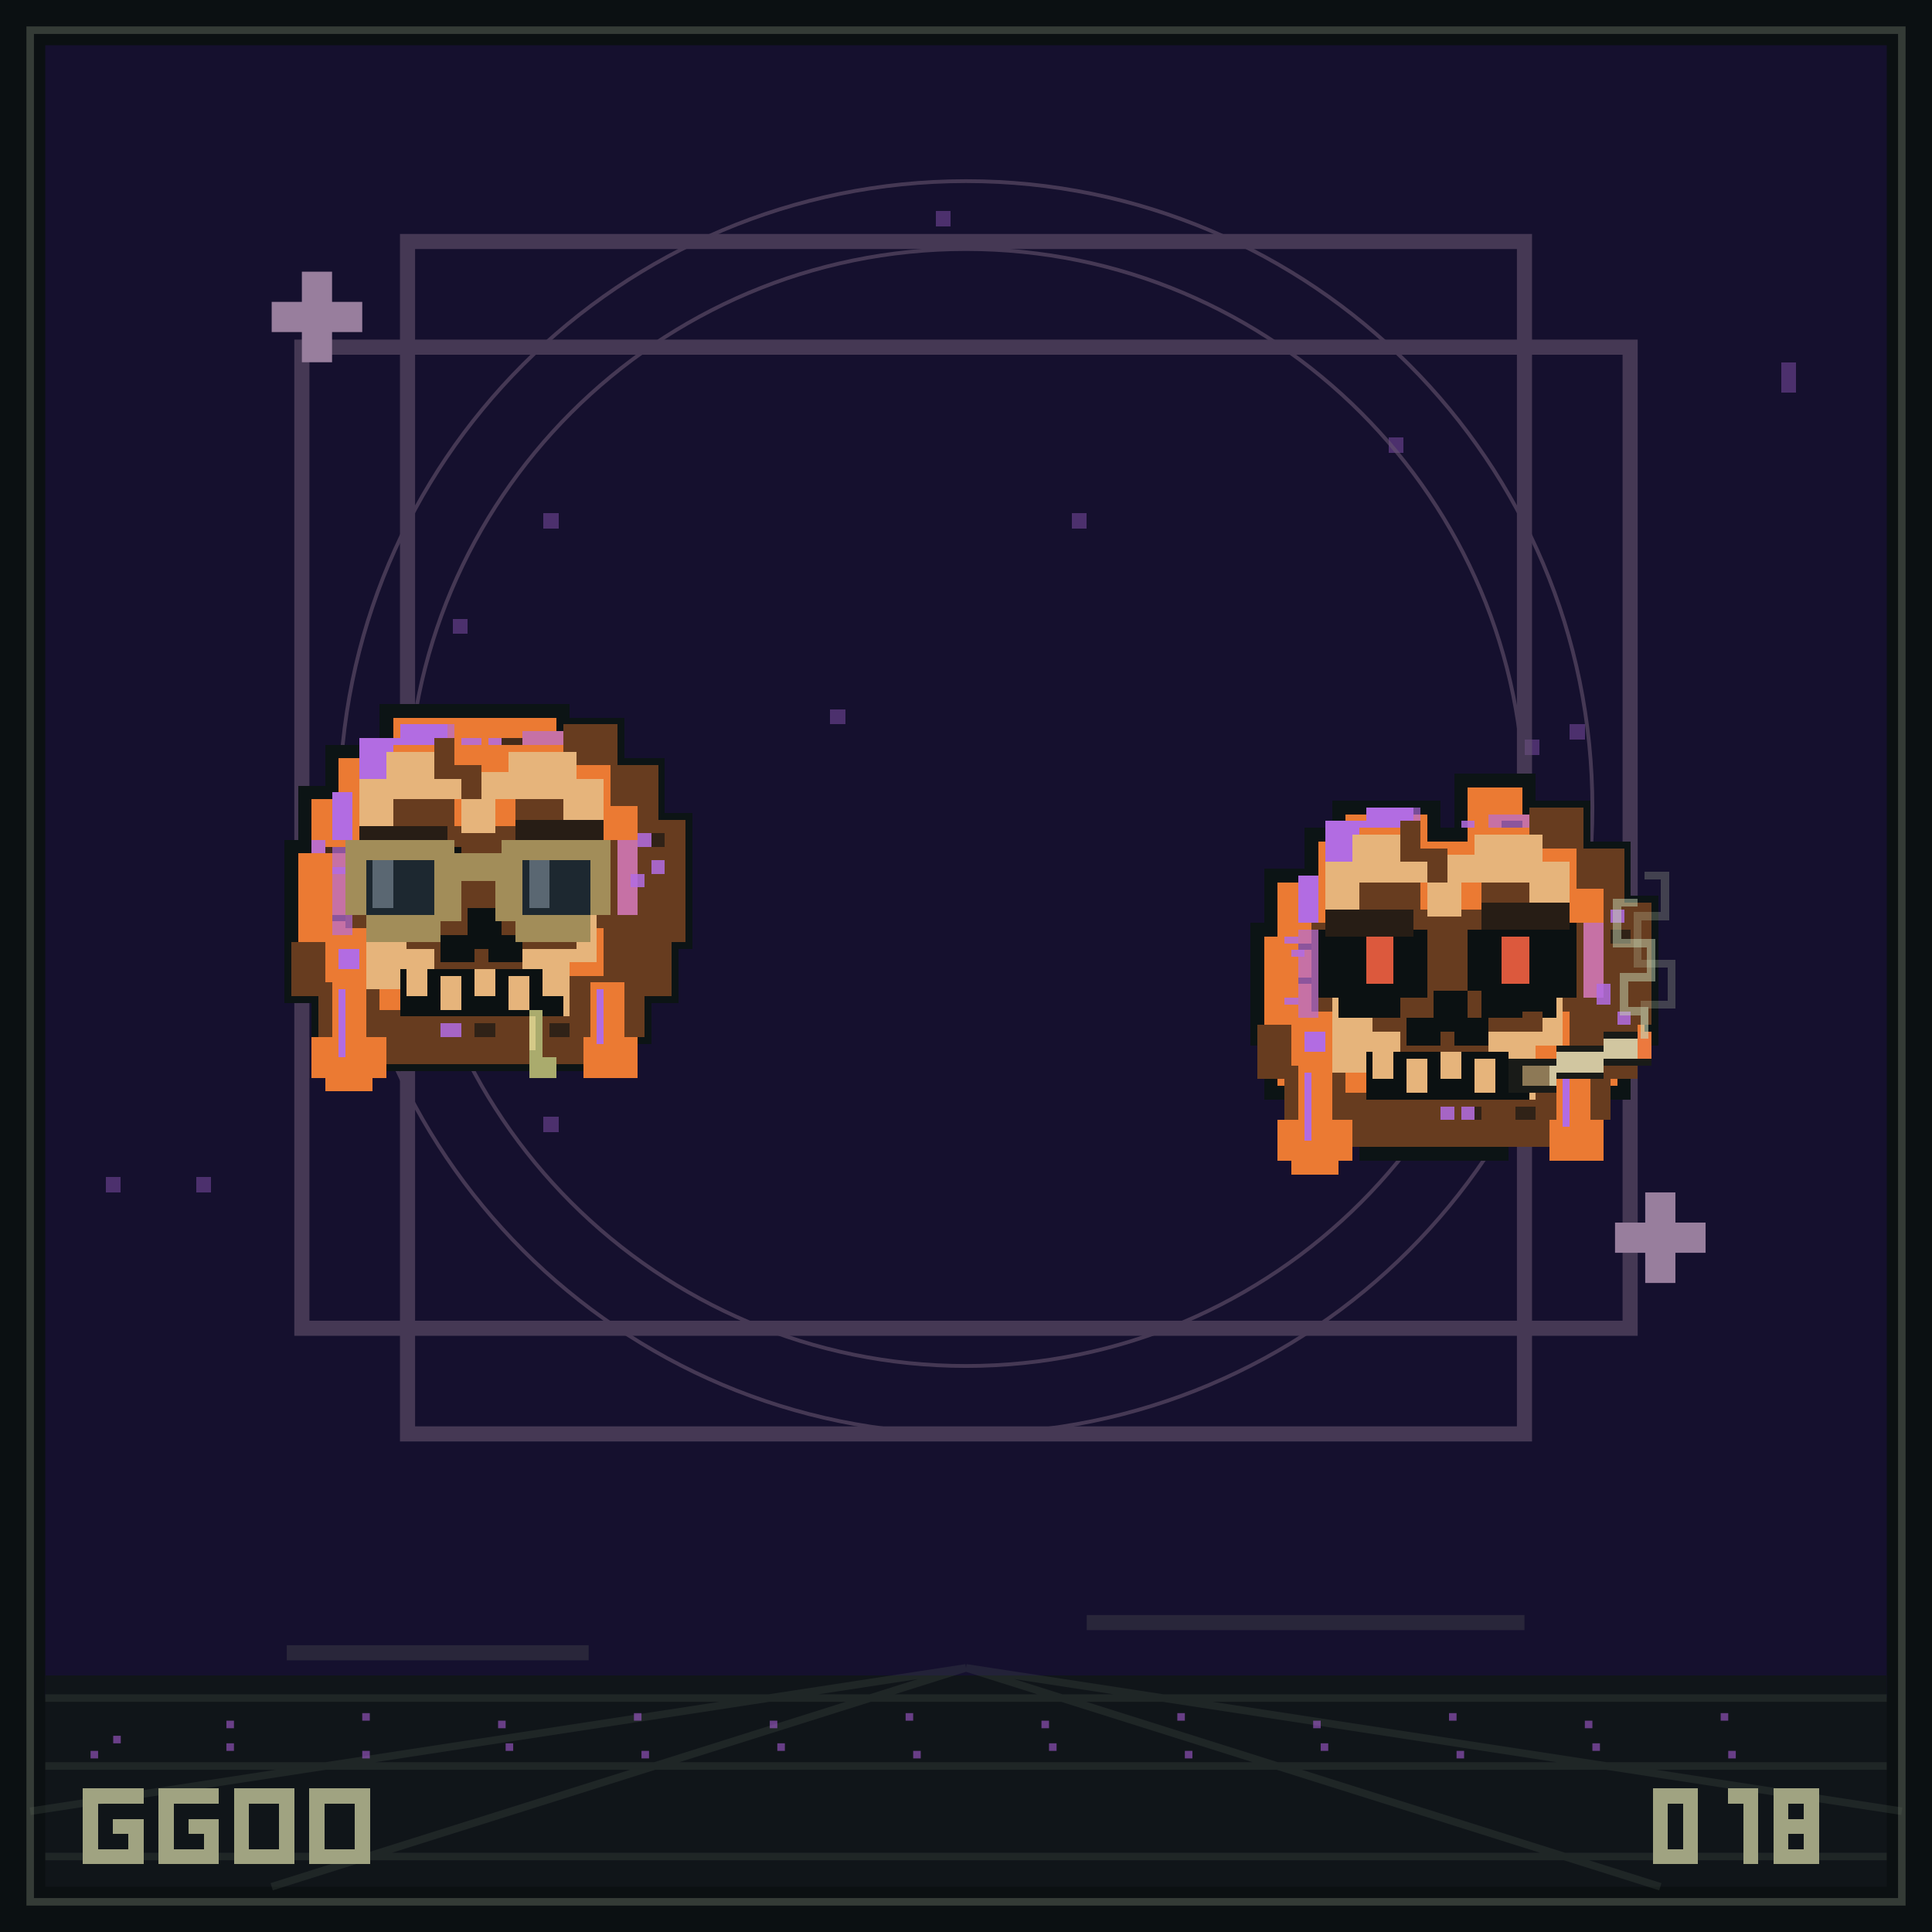
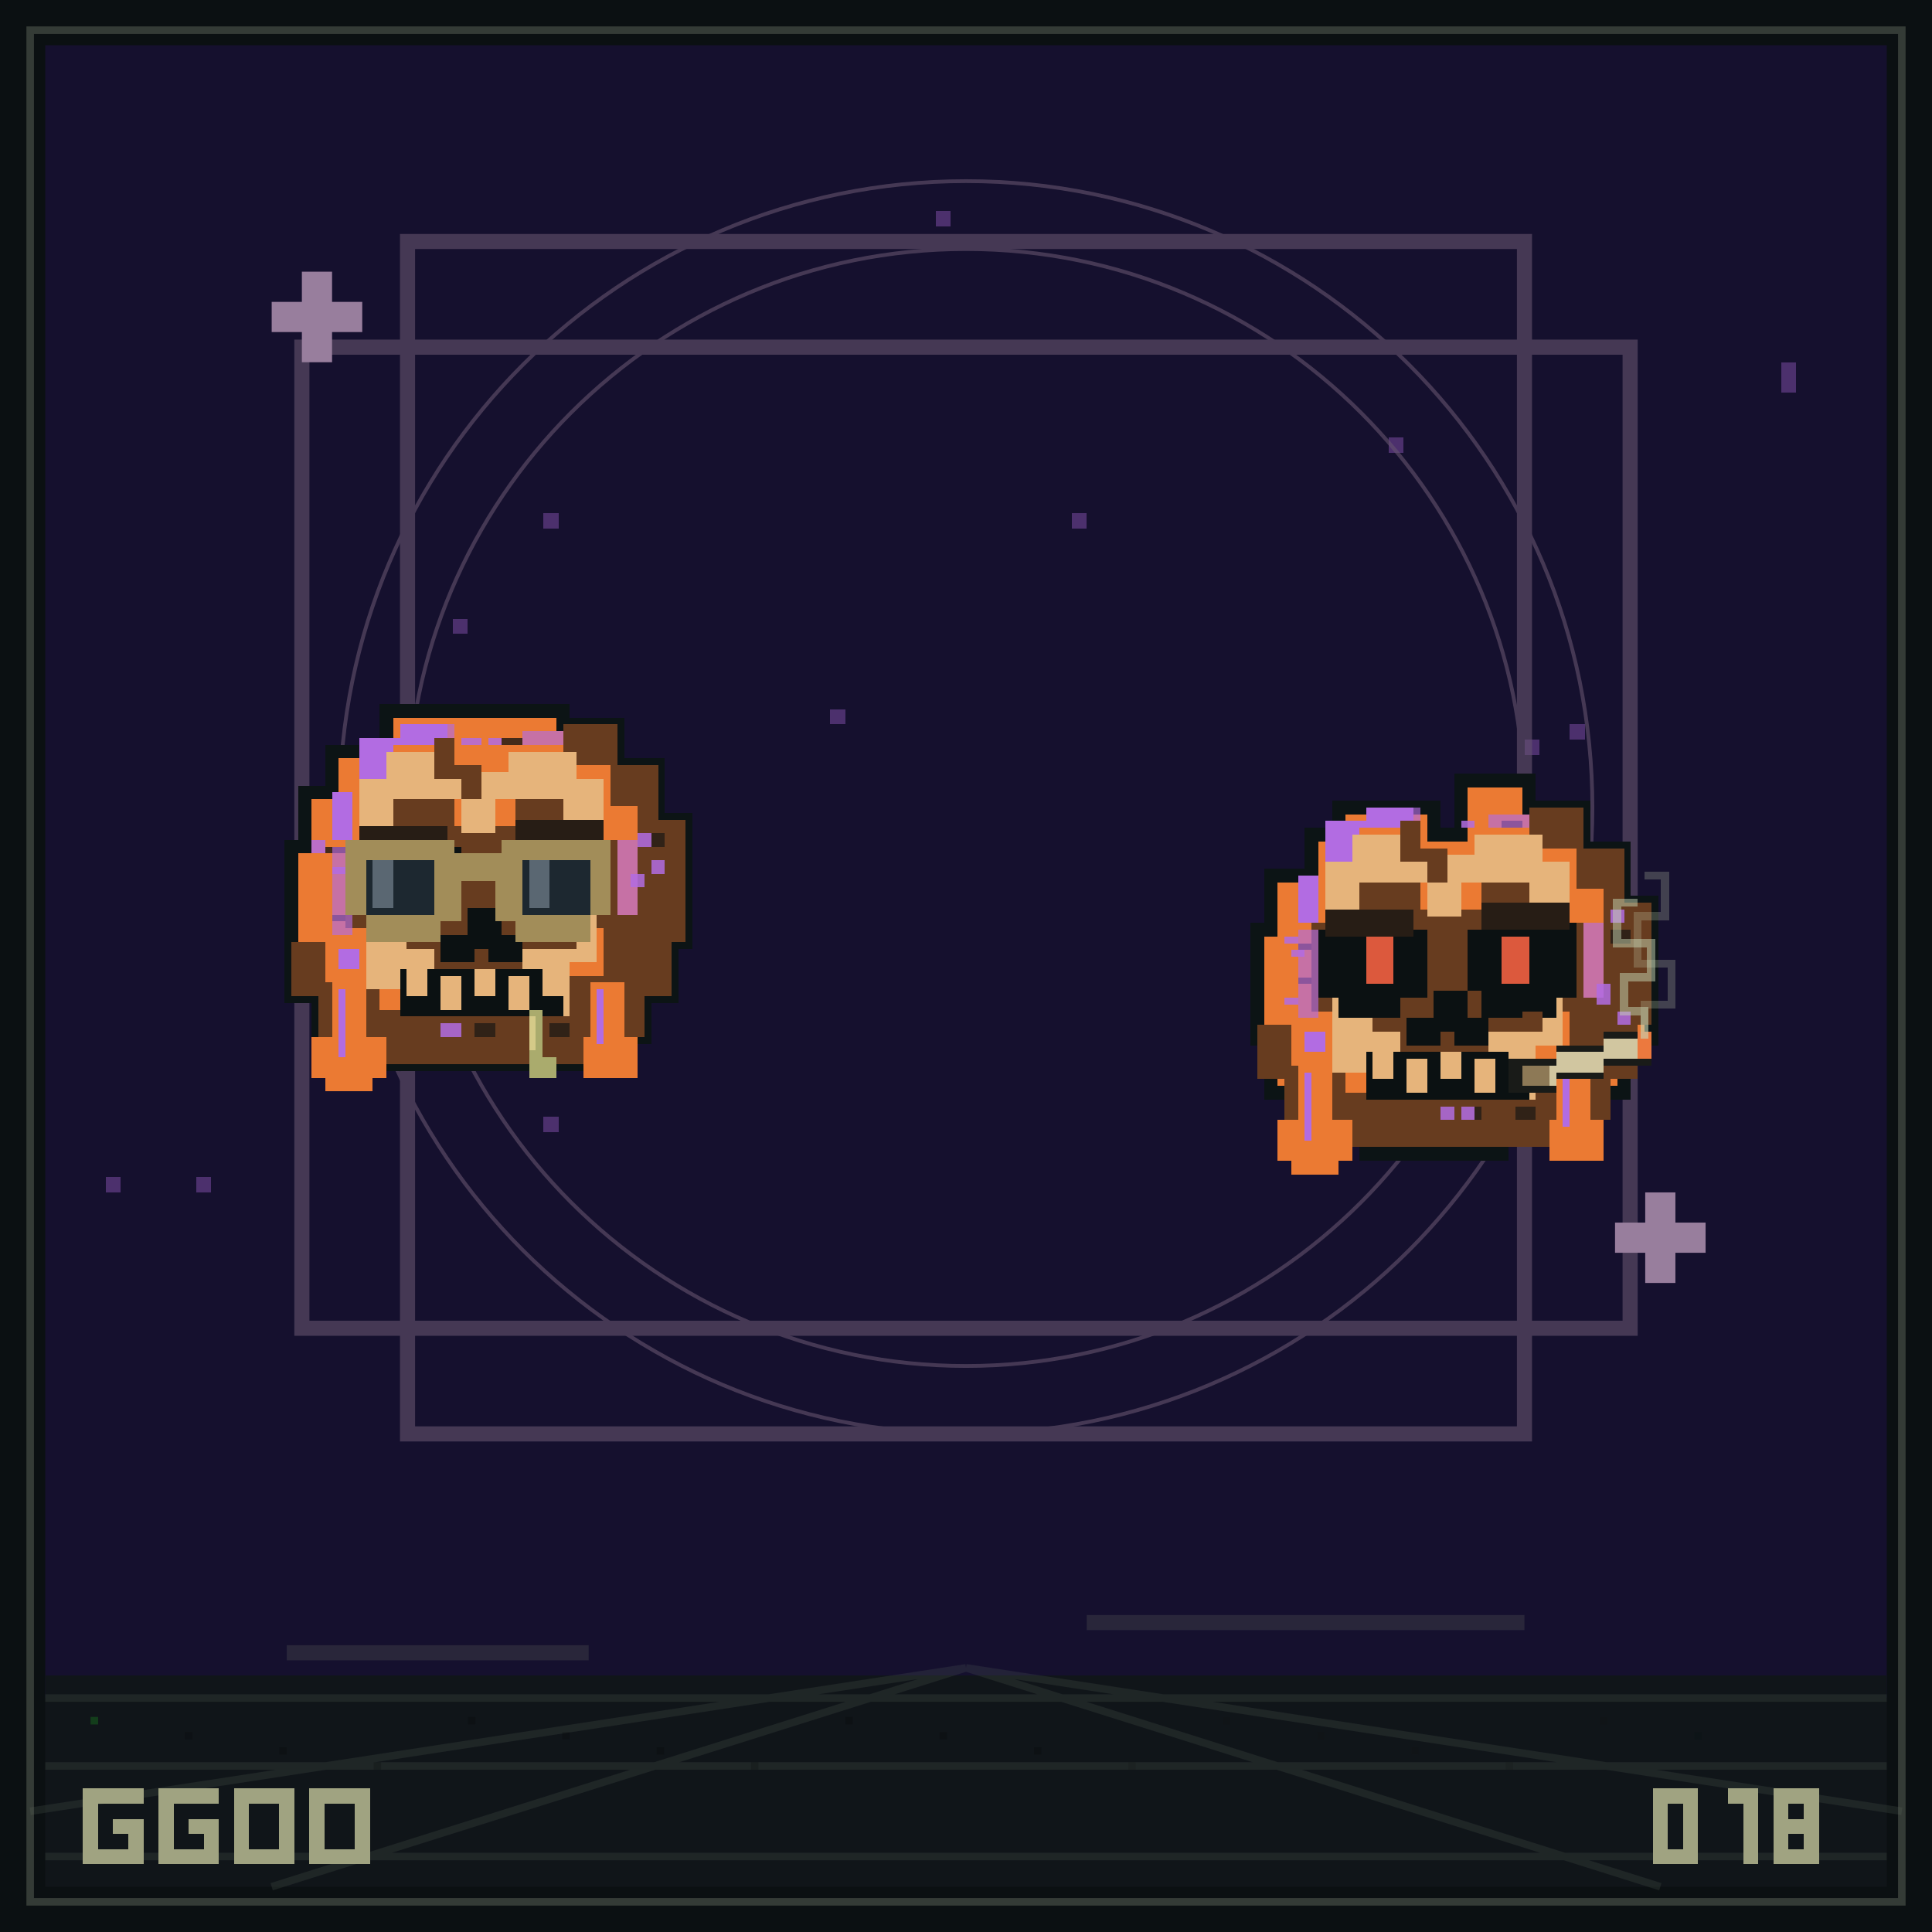
<svg xmlns="http://www.w3.org/2000/svg" width="512" height="512" viewBox="0 0 512 512" role="img" data-mint-block="52753189">
  <rect width="512" height="512" fill="#0b1012" />
  <rect x="12" y="12" width="488" height="438" fill="#15102e" />
  <g shape-rendering="crispEdges" opacity=".35">
    <rect x="160" y="280" width="4" height="4" fill="#b26ce2" />
    <rect x="416" y="192" width="4" height="4" fill="#b26ce2" />
    <rect x="120" y="164" width="4" height="4" fill="#b26ce2" />
    <rect x="28" y="312" width="4" height="4" fill="#b26ce2" />
    <rect x="472" y="96" width="4" height="4" fill="#b26ce2" />
    <rect x="404" y="196" width="4" height="4" fill="#b26ce2" />
    <rect x="344" y="244" width="4" height="4" fill="#b26ce2" />
    <rect x="144" y="296" width="4" height="4" fill="#b26ce2" />
    <rect x="472" y="100" width="4" height="4" fill="#b26ce2" />
    <rect x="284" y="136" width="4" height="4" fill="#b26ce2" />
    <rect x="248" y="56" width="4" height="4" fill="#b26ce2" />
    <rect x="368" y="116" width="4" height="4" fill="#b26ce2" />
    <rect x="144" y="136" width="4" height="4" fill="#b26ce2" />
    <rect x="52" y="312" width="4" height="4" fill="#b26ce2" />
    <rect x="220" y="188" width="4" height="4" fill="#b26ce2" />
    <rect x="92" y="212" width="4" height="4" fill="#b26ce2" />
    <animate attributeName="opacity" values=".25;.5;.25" dur="6s" repeatCount="indefinite" />
  </g>
  <g fill="none" stroke="#66546e" opacity=".6">
    <path stroke-width="4" d="M108 64h296v316H108zM80 92h352v260H80z" />
    <circle cx="256" cy="214" r="166" />
    <circle cx="256" cy="214" r="148" />
  </g>
  <path fill="#987e9d" d="M72 80h8v-8h8v8h8v8h-8v8h-8v-8h-8zm356 244h8v-8h8v8h8v8h-8v8h-8v-8h-8z" />
  <path fill="#101519" d="M12 444h488v56H12z" />
  <path stroke="#647264" stroke-width="2" opacity=".18" d="M12 450h488M12 468h488M12 492h488M256 442L72 500m184-58 184 58M256 442L8 480m248-38 248 38" />
  <path fill="#777c69" opacity=".2" d="M76 436h80v4H76zm212-8h116v4H288z" />
-   <g opacity=".55">
-     <rect x="30" y="460" width="2" height="2" fill="#b562e3" />
-     <rect x="60" y="456" width="2" height="2" fill="#b462e3" />
-     <rect x="96" y="454" width="2" height="2" fill="#b060e0" />
-     <rect x="132" y="456" width="2" height="2" fill="#b060e0" />
-     <rect x="168" y="454" width="2" height="2" fill="#b060e0" />
-     <rect x="204" y="456" width="2" height="2" fill="#b060e0" />
-     <rect x="240" y="454" width="2" height="2" fill="#b060e0" />
-     <rect x="276" y="456" width="2" height="2" fill="#b060e0" />
-     <rect x="312" y="454" width="2" height="2" fill="#b060e0" />
-     <rect x="348" y="456" width="2" height="2" fill="#b060e0" />
-     <rect x="384" y="454" width="2" height="2" fill="#b060e0" />
-     <rect x="420" y="456" width="2" height="2" fill="#b060e0" />
-     <rect x="456" y="454" width="2" height="2" fill="#b060e0" />
-     <rect x="24" y="464" width="2" height="2" fill="#b060e0" />
-     <rect x="60" y="462" width="2" height="2" fill="#b060e0" />
-     <rect x="96" y="464" width="2" height="2" fill="#b060e0" />
-     <rect x="134" y="462" width="2" height="2" fill="#b161e1" />
-     <rect x="170" y="464" width="2" height="2" fill="#b161e1" />
-     <rect x="206" y="462" width="2" height="2" fill="#b161e1" />
-     <rect x="242" y="464" width="2" height="2" fill="#b161e1" />
-     <rect x="278" y="462" width="2" height="2" fill="#b161e1" />
-     <rect x="314" y="464" width="2" height="2" fill="#b161e1" />
-     <rect x="350" y="462" width="2" height="2" fill="#b161e1" />
-     <rect x="386" y="464" width="2" height="2" fill="#b161e1" />
-     <rect x="422" y="462" width="2" height="2" fill="#b161e1" />
-     <rect x="458" y="464" width="2" height="2" fill="#b161e1" />
+   <g opacity=".18">
+     <rect x="24" y="455" width="2" height="2" fill="#24f325" />
+     <rect x="49" y="459" width="2" height="2" fill="#000003" />
+     <rect x="74" y="463" width="2" height="2" fill="#000000" />
+     <rect x="99" y="467" width="2" height="2" fill="#000000" />
+     <rect x="124" y="455" width="2" height="2" fill="#000000" />
+     <rect x="149" y="459" width="2" height="2" fill="#000000" />
+     <rect x="174" y="463" width="2" height="2" fill="#000000" />
+     <rect x="199" y="467" width="2" height="2" fill="#000000" />
+     <rect x="224" y="455" width="2" height="2" fill="#000000" />
+     <rect x="249" y="459" width="2" height="2" fill="#000000" />
+     <rect x="274" y="463" width="2" height="2" fill="#000000" />
+     <rect x="299" y="467" width="2" height="2" fill="#111111" />
+     <rect x="324" y="455" width="2" height="2" fill="#111111" />
+     <rect x="349" y="459" width="2" height="2" fill="#111111" />
+     <rect x="374" y="463" width="2" height="2" fill="#111111" />
+     <rect x="399" y="467" width="2" height="2" fill="#111111" />
+     <rect x="424" y="455" width="2" height="2" fill="#111111" />
+     <rect x="449" y="459" width="2" height="2" fill="#001111" />
  </g>
  <g transform="translate(70 174) scale(1.8)" shape-rendering="crispEdges">
    <g transform="translate(32 32) scale(1) translate(-32 -32)">
      <g>
        <animateMotion path="M12 0a12 9 0 1 1-24 0a12 9 0 1 1 24 0" dur="4s" begin="-0s" repeatCount="indefinite" />
        <g>
          <animateTransform attributeName="transform" type="rotate" values="0 32 34;-360 32 34" dur="6s" begin="-0s" repeatCount="indefinite" />
          <g transform="translate(32 50)">
            <g>
              <animateTransform attributeName="transform" type="scale" values="1 1;1.08 .92;1 1;.94 1.06;1 1" dur="4s" repeatCount="indefinite" />
              <g transform="translate(-32 -50)">
                <path d="M18 8h26v2h8v6h6v8h4v18h-2v8h-4v6h-8v4H18v-4H8v-6H4V28h2V20h4v-6h8z" fill="#eb7a33" stroke="#0c1415" stroke-width="2" />
                <path fill="#673c1f" d="M44 10h8v6h6v8h4v18h-2v8h-4v6h-8v4H18v-4H8v-6H4v-8h5v6h8v4h25v-5h8v-9h5V22h-4v-6h-7z" />
                <path fill="#b26ce2" d="M14 18h5v-5h8v-3h-7v2h-6zm-4 9h3v-7h-3zm1 16h3v5h-3z" />
                <g opacity=".85">
                  <rect x="9" y="28" width="3" height="1" fill="#271d15" />
                  <rect x="57" y="30" width="2" height="2" fill="#b26ce2" />
                  <rect x="30" y="12" width="2" height="1" fill="#b26ce2" />
                  <rect x="42" y="54" width="3" height="2" fill="#271d15" />
                  <rect x="10" y="31" width="2" height="1" fill="#b26ce2" />
                  <rect x="57" y="26" width="2" height="2" fill="#b26ce2" />
                  <rect x="35" y="12" width="3" height="1" fill="#271d15" />
                  <rect x="27" y="54" width="2" height="2" fill="#b26ce2" />
                  <rect x="7" y="28" width="2" height="1" fill="#b26ce2" />
                  <rect x="56" y="26" width="3" height="2" fill="#271d15" />
                  <rect x="33" y="12" width="2" height="1" fill="#b26ce2" />
                  <rect x="26" y="54" width="2" height="2" fill="#b26ce2" />
                  <rect x="10" y="38" width="3" height="1" fill="#271d15" />
                  <rect x="54" y="32" width="2" height="2" fill="#b26ce2" />
                  <rect x="29" y="12" width="2" height="1" fill="#b26ce2" />
                  <rect x="31" y="54" width="3" height="2" fill="#271d15" />
                  <rect x="7" y="27" width="2" height="1" fill="#b26ce2" />
                  <rect x="55" y="26" width="2" height="2" fill="#b26ce2" />
                </g>
                <g transform="translate(32 34)">
                  <g>
                    <animateTransform attributeName="transform" type="scale" values="1 1;.97 1.03;1 1;1.03 .97;1 1" dur="4s" repeatCount="indefinite" />
                    <g transform="translate(-32 -34)">
                      <path fill="#673c1f" d="M16 20h12v5h9v-5h11v7h4v13h-8v6H20v-6h-8V27h4z" />
                      <path fill="#e6b47b" d="M18 14h10v3h8v-3h10v4h4v8h-6v-5H34v5h-5v-5H19v5h-5v-8h4zM15 38h6v5h4v4h13v-4h5v-5h6v7h-4v8H20v-4h-5z" />
                      <path fill="#b26ce2" opacity=".65" d="M20 10h8v3h-8zm18 1h6v2h-6zM10 28h3v13h-3zm42-1h3v11h-3z" />
                      <path fill="#0b1112" d="M15 25h11v3h3v10h-4v3h-9v-3h-3V28h2zM38 24h10v3h3v11h-3v3H37v-4h-2V28h3zM30 37h5v4h3v4h-5v-2h-2v2h-5v-4h4zM20 46h24v7H20z" />
                      <g fill="#dc593d">
                        <path d="M20 29h4v7h-4zm20 0h4v7h-4z" />
                        <animate attributeName="opacity" values="1;1;0;1;1" keyTimes="0;.32;.37;.42;1" dur="5s" repeatCount="indefinite" />
                        <animateTransform attributeName="transform" type="translate" values="0 0;1 0;0 0;-1 0;0 0" dur="4s" repeatCount="indefinite" />
                      </g>
                      <path fill="#271d15" d="M14 25h13v4H14zm23-1h13v4H37z" />
                      <g>
                        <path fill="#e6b47b" d="M21 46h3v4h-3zm5 1h3v5h-3zm5-1h3v4h-3zm5 1h3v5h-3zm5-2h3v5h-3z" />
                        <animateTransform attributeName="transform" type="translate" values="0 0;0 1;0 0;0 -1;0 0" dur="3s" repeatCount="indefinite" />
                      </g>
                      <path fill="#673c1f" d="M25 12h3v4h4v5h-3v-3h-4zm18 28h3v3h-3z" />
                    </g>
                  </g>
                </g>
                <path fill="#eb7a33" d="M10 46h5v10h3v6h-2v2H9v-2H7v-6h3zM48 48h5v8h2v6h-8v-6h1z">
                  <animate attributeName="d" values="M10 46h5v10h3v6h-2v2H9v-2H7v-6h3zM48 48h5v8h2v6h-8v-6h1z;M10 46h5v13h3v6h-2v2H9v-2H7v-6h3zM48 48h5v6h2v6h-8v-6h1z;M10 46h5v10h3v6h-2v2H9v-2H7v-6h3zM48 48h5v8h2v6h-8v-6h1z;M10 46h5v7h3v6h-2v2H9v-2H7v-6h3zM48 48h5v11h2v6h-8v-6h1z;M10 46h5v10h3v6h-2v2H9v-2H7v-6h3zM48 48h5v8h2v6h-8v-6h1z" dur="4s" repeatCount="indefinite" />
                </path>
                <path fill="#b26ce2" d="M11 49h1v10h-1zm38 0h1v8h-1z" />
                <path fill="#aaab6d" d="M39 52h2v7h2v3h-4z" />
                <path fill="#d5ca88" d="M39 53h1v5h-1z" />
                <path fill="#a28d59" d="M12 27h16v2h7v-2h16v11h-3v4H37v-3h-3v-6h-5v6h-3v3H15v-4h-3z" />
                <path fill="#1d2830" d="M15 30h10v8H15zm23 0h10v8H38z" />
                <path fill="#5a6772" d="M16 30h3v7h-3zm23 0h3v7h-3z" />
              </g>
            </g>
          </g>
        </g>
      </g>
    </g>
  </g>
  <g transform="translate(326 196) scale(1.8)" shape-rendering="crispEdges">
    <g transform="translate(32 32) scale(1) translate(-32 -32)">
      <g>
        <animateMotion path="M12 0a12 9 0 1 1-24 0a12 9 0 1 1 24 0" dur="5s" begin="-1s" repeatCount="indefinite" />
        <g>
          <animateTransform attributeName="transform" type="rotate" values="0 32 34;360 32 34" dur="7s" begin="-0s" repeatCount="indefinite" />
          <g transform="translate(32 50)">
            <g>
              <animateTransform attributeName="transform" type="scale" values="1 1;1.08 .92;1 1;.94 1.06;1 1" dur="5s" repeatCount="indefinite" />
              <g transform="translate(-32 -50)">
                <path d="M16 10h14v4h4V6h10v4h8v6h6v8h4v20h-4v8h-8v6H40v3H20v-3H10v-6H6v-8H4V28h2V20h6v-6h4z" fill="#eb7a33" stroke="#0c1415" stroke-width="2" />
                <path fill="#673c1f" d="M44 10h8v6h6v8h4v18h-2v8h-4v6h-8v4H18v-4H8v-6H4v-8h5v6h8v4h25v-5h8v-9h5V22h-4v-6h-7z" />
                <path fill="#b26ce2" d="M14 18h5v-5h8v-3h-7v2h-6zm-4 9h3v-7h-3zm1 16h3v5h-3z" />
                <g opacity=".85">
                  <rect x="10" y="30" width="3" height="1" fill="#271d15" />
                  <rect x="54" y="37" width="2" height="2" fill="#b26ce2" />
                  <rect x="34" y="12" width="2" height="1" fill="#b26ce2" />
                  <rect x="34" y="54" width="3" height="2" fill="#271d15" />
                  <rect x="9" y="31" width="2" height="1" fill="#b26ce2" />
                  <rect x="54" y="36" width="2" height="2" fill="#b26ce2" />
                  <rect x="40" y="12" width="3" height="1" fill="#271d15" />
                  <rect x="31" y="54" width="2" height="2" fill="#b26ce2" />
                  <rect x="8" y="38" width="2" height="1" fill="#b26ce2" />
                  <rect x="56" y="28" width="3" height="2" fill="#271d15" />
                  <rect x="20" y="12" width="2" height="1" fill="#b26ce2" />
                  <rect x="34" y="54" width="2" height="2" fill="#b26ce2" />
                  <rect x="10" y="35" width="3" height="1" fill="#271d15" />
                  <rect x="56" y="25" width="2" height="2" fill="#b26ce2" />
                  <rect x="34" y="12" width="2" height="1" fill="#b26ce2" />
                  <rect x="42" y="54" width="3" height="2" fill="#271d15" />
                  <rect x="8" y="29" width="2" height="1" fill="#b26ce2" />
                  <rect x="57" y="40" width="2" height="2" fill="#b26ce2" />
                </g>
                <g transform="translate(32 34)">
                  <g>
                    <animateTransform attributeName="transform" type="scale" values="1 1;.97 1.03;1 1;1.03 .97;1 1" dur="5s" repeatCount="indefinite" />
                    <g transform="translate(-32 -34)">
                      <path fill="#673c1f" d="M16 20h12v5h9v-5h11v7h4v13h-8v6H20v-6h-8V27h4z" />
                      <path fill="#e6b47b" d="M18 14h10v3h8v-3h10v4h4v8h-6v-5H34v5h-5v-5H19v5h-5v-8h4zM15 38h6v5h4v4h13v-4h5v-5h6v7h-4v8H20v-4h-5z" />
                      <path fill="#b26ce2" opacity=".65" d="M20 10h8v3h-8zm18 1h6v2h-6zM10 28h3v13h-3zm42-1h3v11h-3z" />
                      <path fill="#0b1112" d="M15 25h11v3h3v10h-4v3h-9v-3h-3V28h2zM38 24h10v3h3v11h-3v3H37v-4h-2V28h3zM30 37h5v4h3v4h-5v-2h-2v2h-5v-4h4zM20 46h24v7H20z" />
                      <g fill="#dc593d">
                        <path d="M20 29h4v7h-4zm20 0h4v7h-4z" />
                        <animate attributeName="opacity" values="1;1;0;1;1" keyTimes="0;.32;.37;.42;1" dur="5s" repeatCount="indefinite" />
                        <animateTransform attributeName="transform" type="translate" values="0 0;1 0;0 0;-1 0;0 0" dur="4s" repeatCount="indefinite" />
                      </g>
                      <path fill="#271d15" d="M14 25h13v4H14zm23-1h13v4H37z" />
                      <g>
                        <path fill="#e6b47b" d="M21 46h3v4h-3zm5 1h3v5h-3zm5-1h3v4h-3zm5 1h3v5h-3zm5-2h3v5h-3z" />
                        <animateTransform attributeName="transform" type="translate" values="0 0;0 1;0 0;0 -1;0 0" dur="3s" repeatCount="indefinite" />
                      </g>
                      <path fill="#673c1f" d="M25 12h3v4h4v5h-3v-3h-4zm18 28h3v3h-3z" />
                    </g>
                  </g>
                </g>
                <path fill="#eb7a33" d="M10 46h5v10h3v6h-2v2H9v-2H7v-6h3zM48 48h5v8h2v6h-8v-6h1z">
                  <animate attributeName="d" values="M10 46h5v10h3v6h-2v2H9v-2H7v-6h3zM48 48h5v8h2v6h-8v-6h1z;M10 46h5v13h3v6h-2v2H9v-2H7v-6h3zM48 48h5v6h2v6h-8v-6h1z;M10 46h5v10h3v6h-2v2H9v-2H7v-6h3zM48 48h5v8h2v6h-8v-6h1z;M10 46h5v7h3v6h-2v2H9v-2H7v-6h3zM48 48h5v11h2v6h-8v-6h1z;M10 46h5v10h3v6h-2v2H9v-2H7v-6h3zM48 48h5v8h2v6h-8v-6h1z" dur="5s" repeatCount="indefinite" />
                </path>
                <path fill="#b26ce2" d="M11 49h1v10h-1zm38 0h1v8h-1z" />
                <path fill="#191b18" d="M41 47h7v-2h7v-2h7v5h-7v2h-7v2h-7z" />
                <path fill="#d1c6a0" d="M43 48h5v-2h7v-2h5v3h-5v2h-7v2h-5z" />
                <path fill="#8d7956" d="M43 48h4v3h-4z" />
                <g fill="#ec793e">
                  <path d="M60 43h2v4h-2z" />
                  <animate attributeName="opacity" values=".45;1;.45" dur="4s" repeatCount="indefinite" />
                </g>
                <g transform="translate(61 44 )" fill="none" stroke="#c6d5b4" stroke-width="1.2">
                  <path opacity=".5" d="M0 0v-4h-3v-5h4v-5h-5v-6h3">
                    <animate attributeName="d" values="M0 0v-4h-3v-5h4v-5h-5v-6h3;M0 0v-5h4v-6h-5v-7h4v-6h-3;M0 0v-4h-3v-5h4v-5h-5v-6h3" dur="4s" begin="-0s" repeatCount="indefinite" />
                    <animate attributeName="opacity" values=".12;.65;.12" dur="4s" begin="-0s" repeatCount="indefinite" />
                  </path>
                  <path opacity=".25" d="M0 0v-5h4v-6h-5v-7h4v-6h-3">
                    <animate attributeName="d" values="M0 0v-4h-3v-5h4v-5h-5v-6h3;M0 0v-5h4v-6h-5v-7h4v-6h-3;M0 0v-4h-3v-5h4v-5h-5v-6h3" dur="4s" begin="-2s" repeatCount="indefinite" />
                    <animate attributeName="opacity" values=".12;.65;.12" dur="4s" begin="-2s" repeatCount="indefinite" />
                  </path>
                </g>
              </g>
            </g>
          </g>
        </g>
      </g>
    </g>
  </g>
  <g fill="#a0a381" shape-rendering="crispEdges">
    <path d="M22 474h16v4H26v12h8v-4h-4v-4h8v12H22zM42 474h16v4H46v12h8v-4h-4v-4h8v12H42zM62 474h16v20H62zm4 4v12h8v-12zM82 474h16v20H82zm4 4v12h8v-12z" fill-rule="evenodd" />
    <path transform="translate(438 474)" d="M0 0h12v20H0zm4 4v12h4V4z" fill-rule="evenodd" />
    <path transform="translate(454 474)" d="M4 0h8v20H8V4H4z" fill-rule="evenodd" />
    <path transform="translate(470 474)" d="M0 0h12v20H0zm4 4v4h4V4zm0 8v4h4v-4z" fill-rule="evenodd" />
  </g>
  <path d="M8 8h496v496H8z" stroke="#687062" stroke-opacity=".45" stroke-width="2" fill="none" />
</svg>
